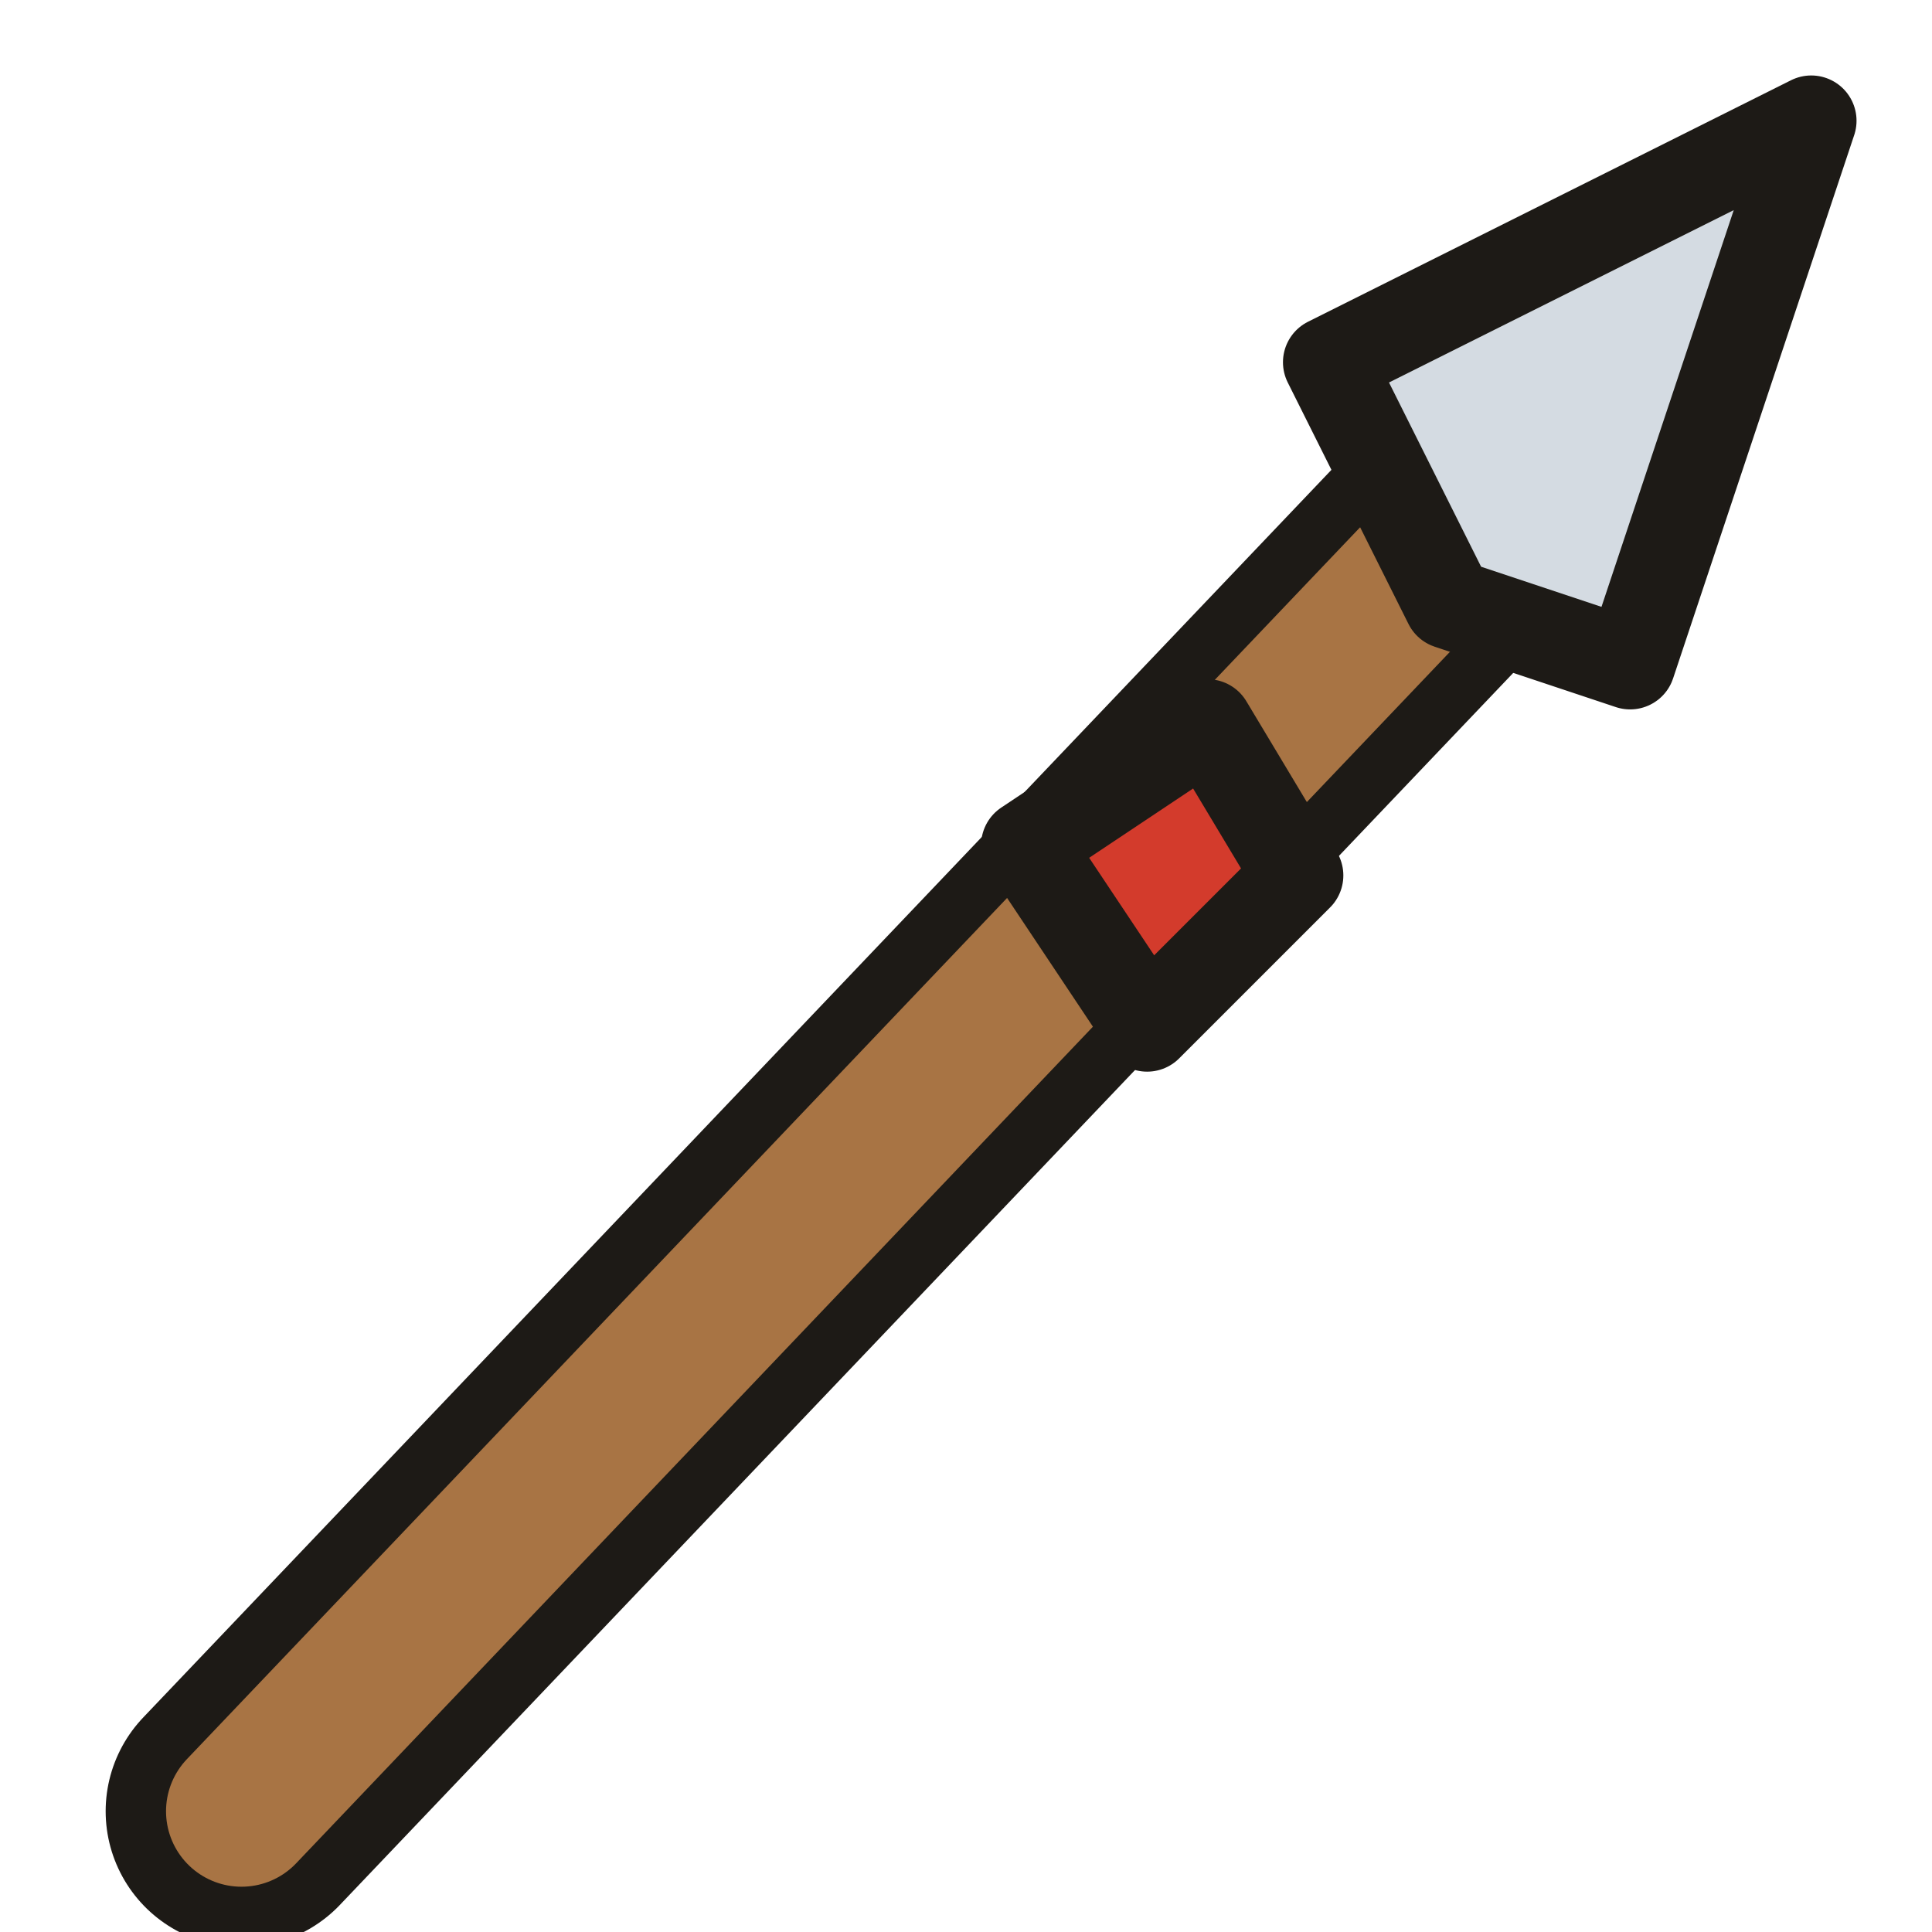
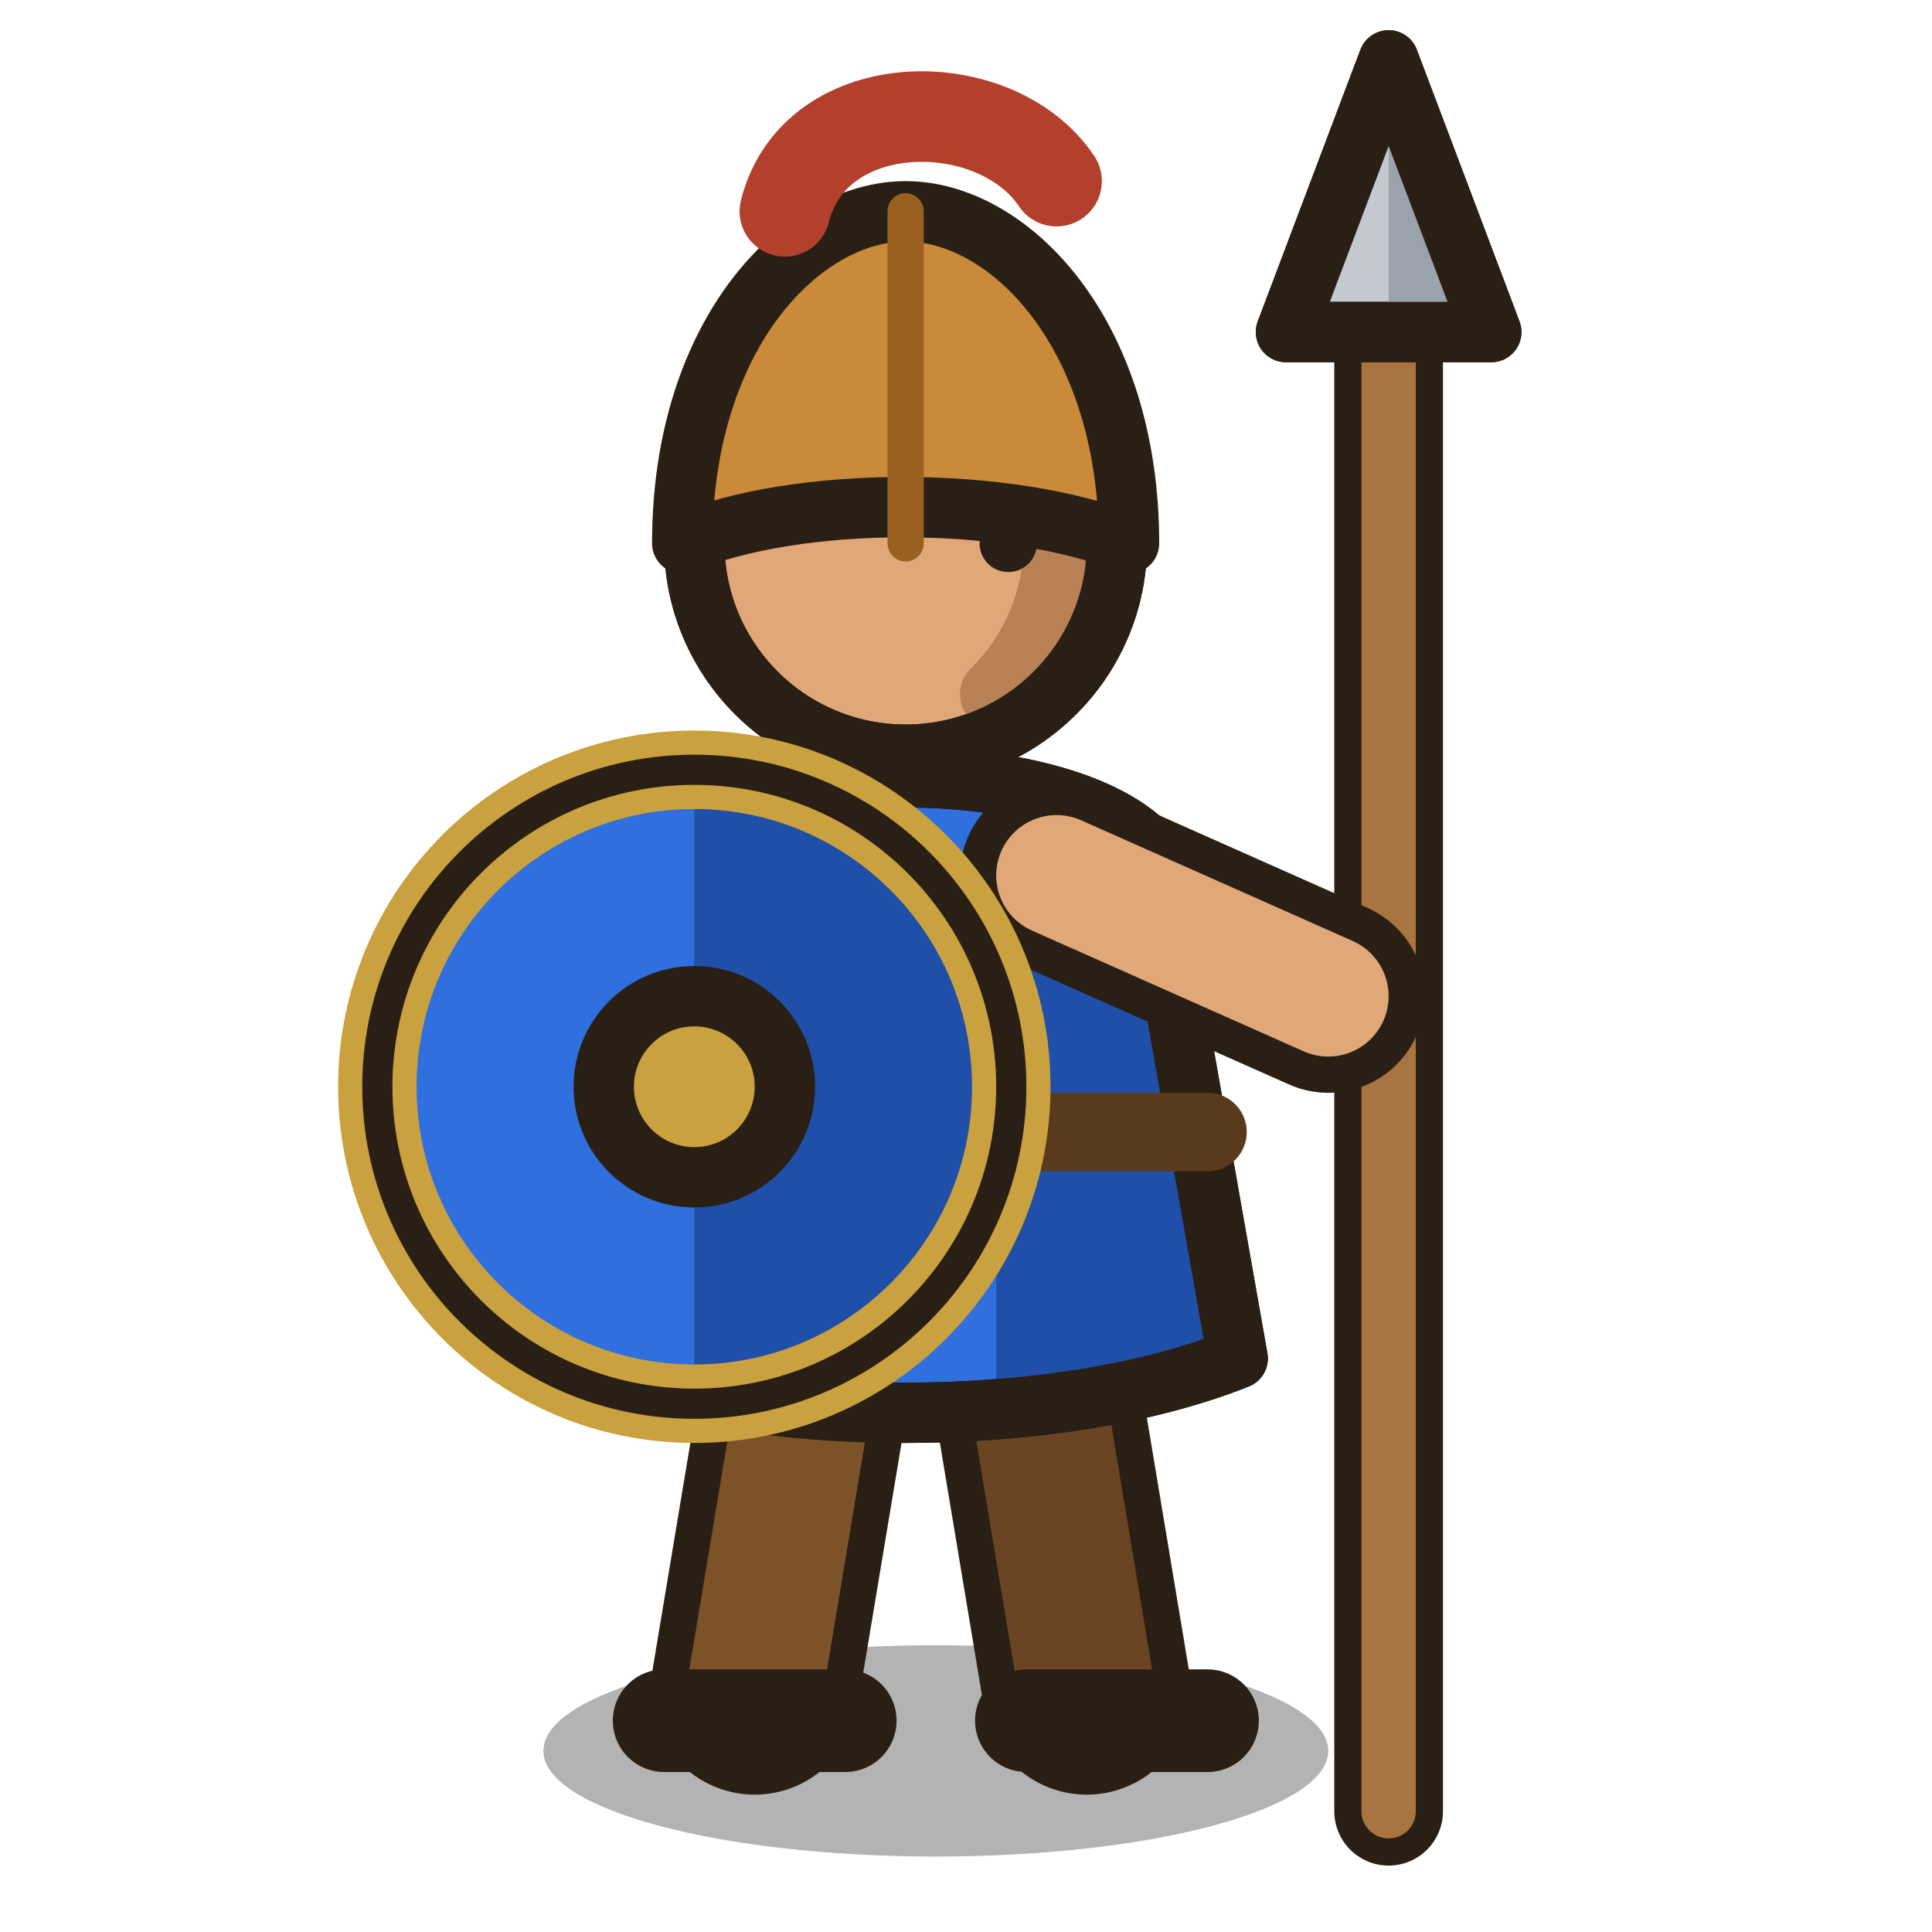
<svg xmlns="http://www.w3.org/2000/svg" width="64" height="64" viewBox="0 0 64 64">
-   <g stroke="#1d1a16" stroke-width="3" stroke-linejoin="round" stroke-linecap="round">
-     <path d="M8 60L48 18" stroke-width="9" />
-     <path d="M8 60L48 18" stroke="#a87444" stroke-width="5" />
-     <path d="M44 12l16-8-6 18-6-2z" fill="#d4dbe2" />
-     <path d="M40 24l-6 4 4 6 5-5z" fill="#d33b2c" />
+   <g stroke="#2a1f14" stroke-width="2" stroke-linejoin="round" stroke-linecap="round">
+     <ellipse cx="31" cy="58" rx="13" ry="3.5" fill="#000" opacity=".3" stroke="none" />
+     <path d="M46 60V10" stroke="#2a1f14" stroke-width="3.6" />
+     <path d="M46 60V10" stroke="#a8743f" stroke-width="1.8" />
+     <path d="M46 2l-3.4 9h6.8z" fill="#c4c9cf" />
+     <path d="M46 2l3.4 9H46z" fill="#9aa2ac" stroke="none" />
+     <path d="M46 2l-3.4 9h6.8z" fill="none" />
+     <path d="M27 44l-2 12" fill="none" stroke="#2a1f14" stroke-width="6.9" />
+     <path d="M27 44l-2 12" fill="none" stroke="#7d5229" stroke-width="4.5" />
+     <path d="M34 44l2 12" fill="none" stroke="#2a1f14" stroke-width="6.9" />
+     <path d="M34 44l2 12" fill="none" stroke="#6b4423" stroke-width="4.5" />
+     <path d="M22 57h6M34 57h6" stroke="#2a1f14" stroke-width="3.4" />
+     <path d="M22 28c3-3 13-3 16 0l3 17c-6 2.4-16 2.4-22 0z" fill="#2f6fde" />
+     <path d="M33 26.4c2 .3 3.8.8 5 1.6l3 17c-2 .8-5 1.3-8 1.5z" fill="#1f4fa8" stroke="none" />
+     <path d="M22 28c3-3 13-3 16 0l3 17c-6 2.4-16 2.4-22 0z" fill="none" />
+     <path d="M21 37.5h19" stroke="#5a3a1c" stroke-width="2.6" />
+     <circle cx="30" cy="18" r="7" fill="#e0a878" />
+     <path d="M33 13a7 7 0 0 1 0 10" fill="none" stroke="#b98256" stroke-width="2.4" />
+     <circle cx="30" cy="18" r="7" fill="none" />
+     <path d="M23.4 16c1-6 9-8 13-3-3-.5-6 0-8 2-1 1-3 1.6-5 1z" fill="#3a2614" />
+     <circle cx="33.4" cy="18" r=".95" fill="#2a1f14" stroke="none" />
+     <path d="M22.6 18c0-7 4-11 7.4-11s7.4 4 7.4 11c-4-1.6-11-1.6-14.8 0z" fill="#c98a3a" />
+     <path d="M30 7v11" stroke="#9a6020" stroke-width="1.2" />
+     <path d="M26 7c1-4 7-4 9-1" fill="none" stroke="#b2402c" stroke-width="3" />
+     <path d="M35 29l9 4" fill="none" stroke="#2a1f14" stroke-width="6.4" />
+     <path d="M35 29l9 4" fill="none" stroke="#e0a878" stroke-width="4" />
+     <circle cx="23" cy="36" r="10.5" fill="#2f6fde" />
+     <path d="M23 25.5a10.5 10.5 0 0 1 0 21z" fill="#1f4fa8" stroke="none" />
+     <circle cx="23" cy="36" r="10.5" fill="none" stroke="#c9a13f" stroke-width="2.6" />
+     <circle cx="23" cy="36" r="10.5" fill="none" stroke="#2a1f14" stroke-width="1" />
+     <circle cx="23" cy="36" r="3" fill="#c9a13f" />
  </g>
</svg>
